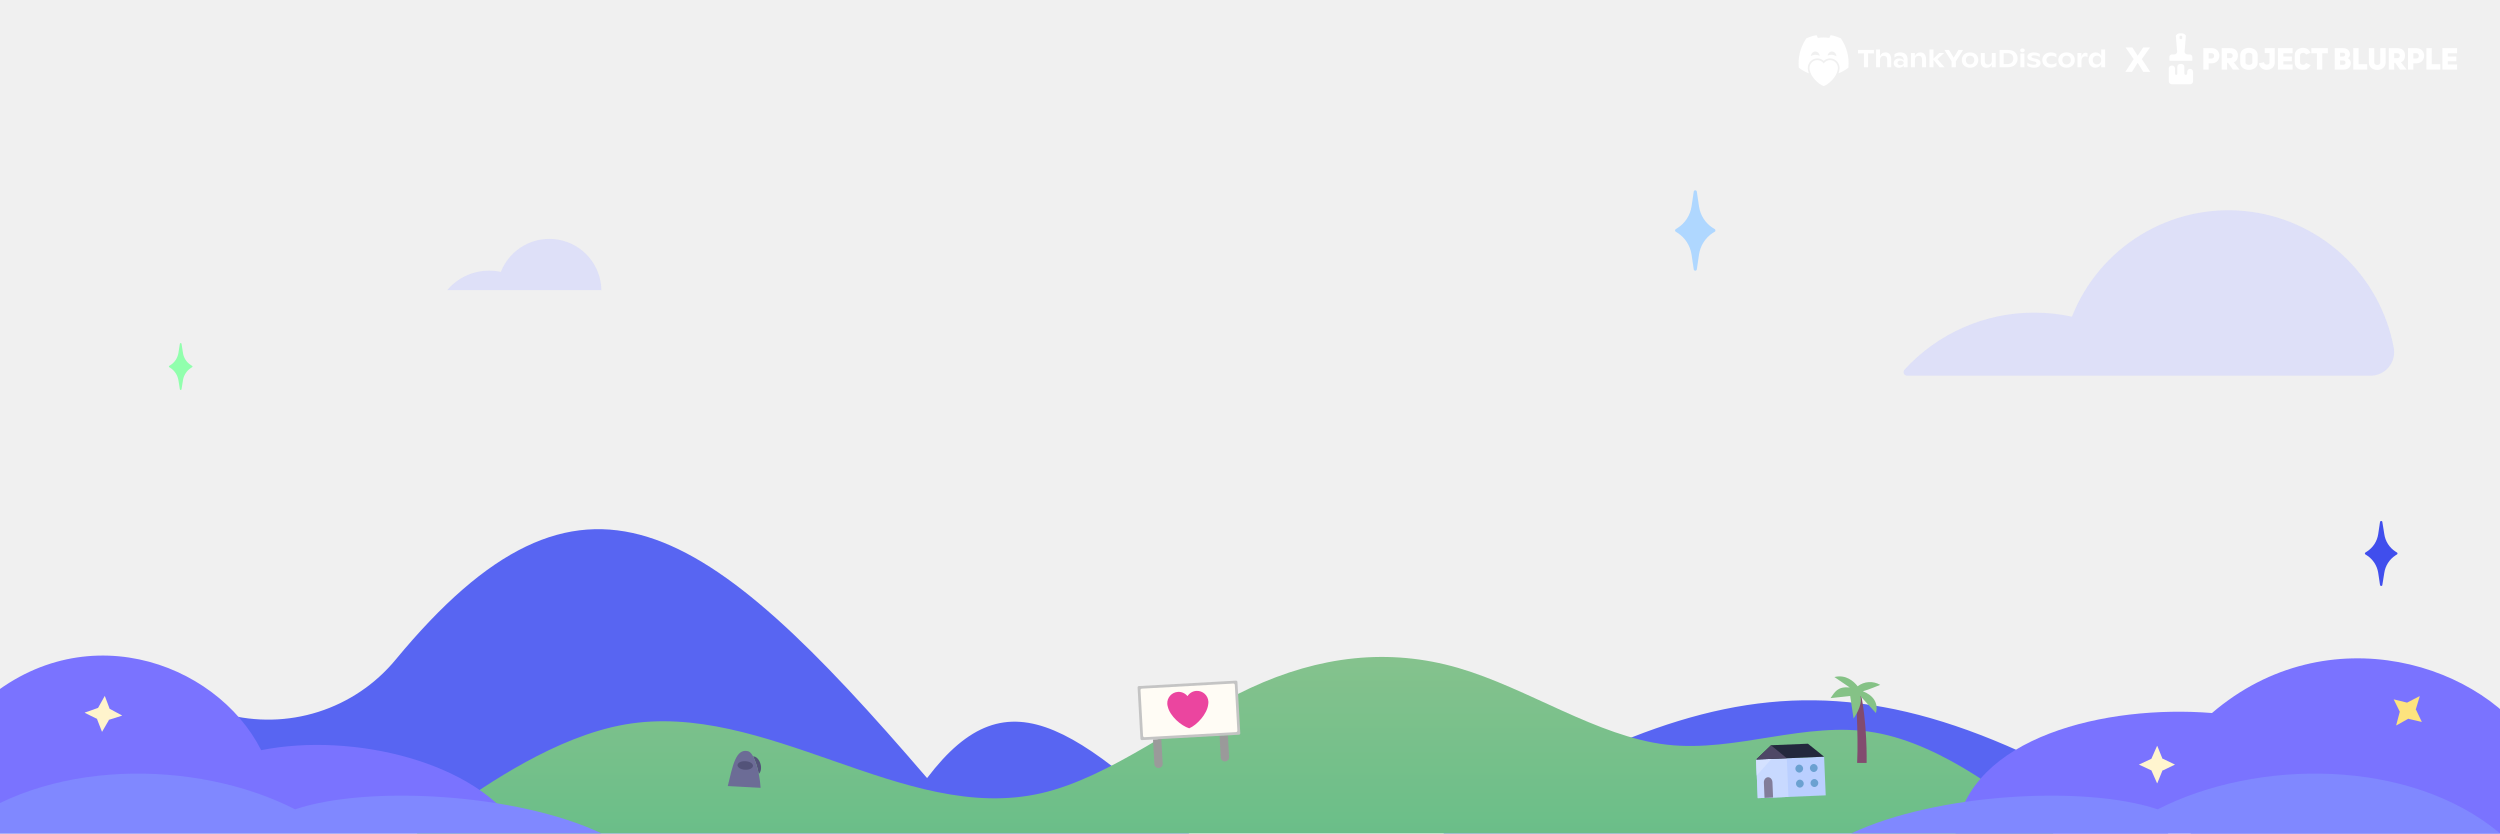
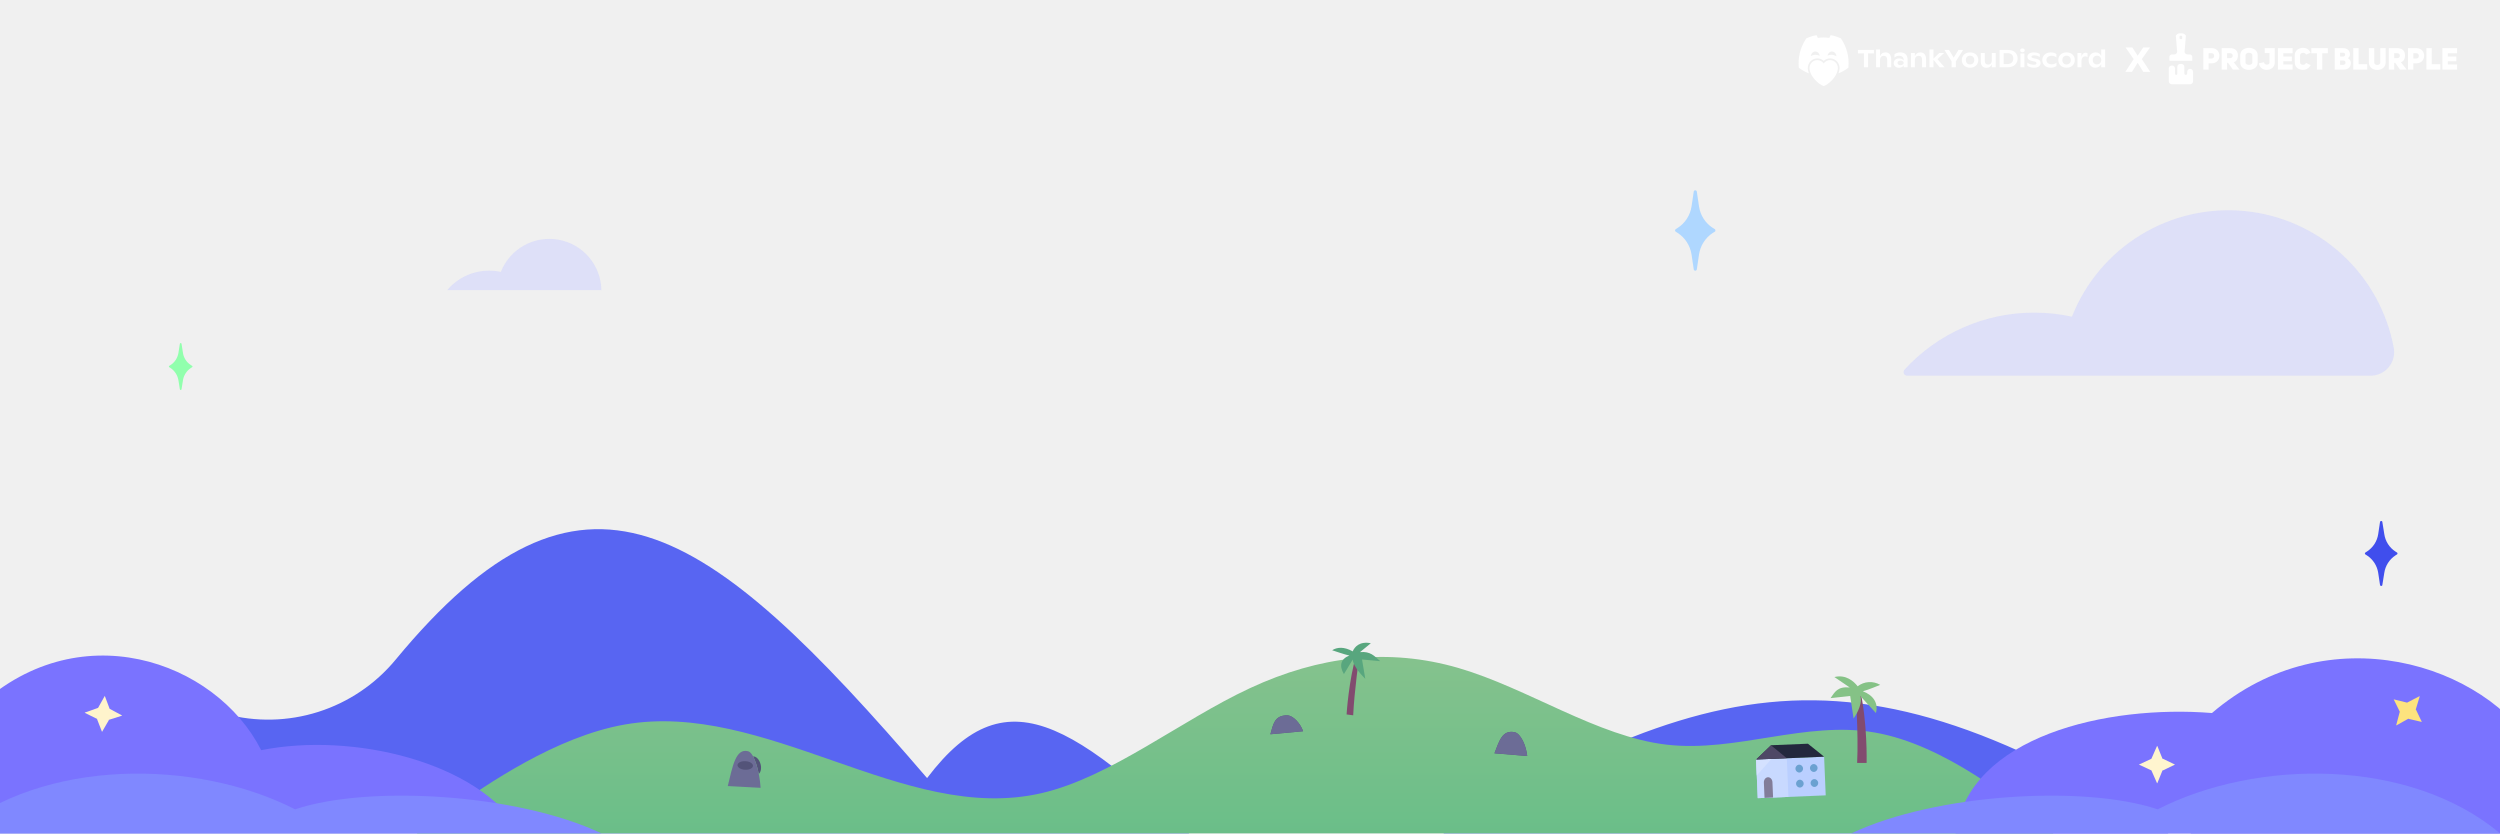
- <svg xmlns="http://www.w3.org/2000/svg" width="1800" height="600" viewBox="0 0 1800 600" fill="none">
-   <g clip-path="url(#clip0_174_2)">
-     <path fill-rule="evenodd" clip-rule="evenodd" d="M1800 535.266C1728.5 529.982 1656 551.787 1569 604.924C1324.67 448.194 1222.12 486.854 981.217 635H1800V535.266ZM892.587 635H0V523.667C52.534 505.247 107.024 499.07 162.1 514.024C184.138 519.977 207.424 519.466 229.18 512.551C250.935 505.636 270.243 492.609 284.8 475.024C419.1 312.424 507.2 373.524 667.5 560.224C726.997 481.717 777.14 522.572 892.587 635Z" fill="#5865F2" />
-     <path fill-rule="evenodd" clip-rule="evenodd" d="M300 600.115L325 582.673C350 565.23 400 530.345 450 521.624C500 512.903 550 530.345 600 547.788C650 565.23 700 582.673 750 571.044C800 559.416 850 518.717 900 495.46C950 472.203 1000 466.389 1050 480.925C1100 495.46 1150 530.345 1200 536.159C1250 541.973 1300 518.717 1350 527.438C1400 536.159 1450 576.858 1475 597.208L1500 617.558V635H1475C1450 635 1400 635 1350 635C1300 635 1250 635 1200 635C1150 635 1100 635 1050 635C1000 635 950 635 900 635C850 635 800 635 750 635C700 635 650 635 600 635C550 635 500 635 450 635C400 635 350 635 325 635H300V600.115Z" fill="url(#paint0_linear_174_2)" />
-     <path d="M2038 600C2004.27 550.977 1902.47 528.86 1826.92 542.13C1789.96 477.624 1676.04 441.87 1592.62 513.378C1517.27 507.298 1417.49 529.965 1408 600H2038Z" fill="#7A73FF" />
-     <path d="M1800 600H1333C1394.31 571.052 1501.6 565.21 1553.52 582.731C1624.47 546.419 1734.73 545.402 1800 600Z" fill="#8088FF" />
-     <path d="M374 598C344.283 548.977 254.602 526.86 188.051 540.13C155.487 475.624 55.128 439.87 -18.362 511.378C-84.734 505.298 -172.636 527.965 -181 598H374Z" fill="#7A73FF" />
-     <path d="M-34 600H433C371.691 571.052 264.395 565.21 212.48 582.731C141.526 546.419 31.267 545.402 -34 600Z" fill="#8088FF" />
-     <path d="M1338.93 495.423C1344.69 519.363 1343.97 549.328 1343.97 549.328H1337.13C1338.21 527.628 1335.88 496.973 1335.88 496.973L1338.93 495.423Z" fill="#824B6F" />
-     <path d="M1339.45 501.115L1350.66 513.399C1352.61 506.404 1348.87 500.604 1341.24 497.703C1344.32 497.022 1353.75 493.097 1353.75 493.097C1351.23 491.622 1348.36 490.935 1345.48 491.117C1342.6 491.298 1339.83 492.341 1337.5 494.122C1334.74 490.54 1329.05 485.421 1320.76 487.468L1331.81 494.973C1323.04 494.122 1321.09 498.215 1318 502.651L1332.14 501.115L1334.57 517.322C1334.57 517.322 1341.56 507.77 1339.45 501.115Z" fill="#85C286" />
-     <path fill-rule="evenodd" clip-rule="evenodd" d="M546.334 557.228C547.816 555.942 548.39 553.116 547.607 550.164C546.72 546.819 544.4 544.478 542.233 544.603C543.908 547.659 545.345 552.25 546.334 557.228Z" fill="#535379" />
-     <path d="M538.625 540.878C543.037 542.024 546.928 555.624 547.644 567.236L524 565.962C527.445 551.852 529.651 538.58 538.625 540.878Z" fill="#6C6C96" />
-     <ellipse cx="536.577" cy="551.141" rx="5.571" ry="3.095" transform="rotate(3.08332 536.577 551.141)" fill="#535379" />
-     <path d="M1314.52 572.655L1265.56 574.68L1264.41 546.823L1313.36 544.798L1314.52 572.655Z" fill="#BACFFF" />
-     <path d="M1287.67 573.765L1265.56 574.68L1264.4 546.771L1286.51 545.856L1287.67 573.765Z" fill="#C8D9FF" />
-     <path d="M1270.3 574.484L1276.61 574.222L1276.16 563.172C1276.12 562.196 1275.75 561.271 1275.15 560.606C1274.54 559.939 1273.74 559.582 1272.92 559.615C1272.1 559.649 1271.34 560.071 1270.79 560.786C1270.24 561.499 1269.95 562.451 1269.99 563.427L1270.45 574.477L1270.3 574.484Z" fill="#827D99" />
-     <path d="M1264.88 558.308L1275.46 546.391L1264.41 546.848L1264.88 558.308Z" fill="#D4E1FF" />
-     <path d="M1313.36 544.823L1264.41 546.848L1275.26 536.559L1301.7 535.466L1313.36 544.823Z" fill="#23283D" />
-     <path d="M1286.52 545.933L1275.06 536.568L1264.41 546.848L1286.52 545.933Z" fill="#4E4766" />
-     <path d="M1296.02 567.084C1294.49 567.147 1293.19 565.914 1293.13 564.326C1293.06 562.74 1294.25 561.402 1295.79 561.338C1297.32 561.275 1298.62 562.51 1298.68 564.096C1298.75 565.684 1297.56 567.02 1296.02 567.084Z" fill="#6BA1D1" />
-     <path d="M1306.49 566.651C1304.95 566.714 1303.65 565.481 1303.59 563.893C1303.52 562.307 1304.71 560.969 1306.25 560.906C1307.78 560.842 1309.08 562.077 1309.15 563.663C1309.21 565.251 1308.02 566.588 1306.49 566.651Z" fill="#6BA1D1" />
-     <path d="M1306.04 555.835C1304.5 555.898 1303.21 554.665 1303.14 553.077C1303.07 551.491 1304.27 550.153 1305.8 550.09C1307.34 550.026 1308.63 551.261 1308.7 552.847C1308.76 554.435 1307.57 555.771 1306.04 555.835Z" fill="#6BA1D1" />
-     <path d="M1295.58 556.268C1294.04 556.331 1292.74 555.098 1292.68 553.51C1292.61 551.924 1293.8 550.586 1295.34 550.522C1296.87 550.459 1298.17 551.694 1298.24 553.28C1298.3 554.868 1297.11 556.204 1295.58 556.268Z" fill="#6BA1D1" />
-     <path d="M830.157 532.446L836.147 532.112L837.133 549.796C837.225 551.45 835.959 552.866 834.305 552.958C832.65 553.05 831.235 551.784 831.142 550.13L830.157 532.446Z" fill="#9A9A9A" />
-     <path d="M878.083 529.774L884.073 529.44L884.946 545.092C885.038 546.746 883.771 548.162 882.117 548.254C880.463 548.347 879.047 547.08 878.955 545.426L878.083 529.774Z" fill="#9A9A9A" />
-     <rect x="819" y="494.007" width="72" height="39" rx="1" transform="rotate(-3.19008 819 494.007)" fill="#C4C4C4" />
-     <rect x="821.109" y="495.892" width="68" height="35" rx="1" transform="rotate(-3.19008 821.109 495.892)" fill="#FFFCF5" />
-     <path d="M870.046 505.179C869.802 500.662 865.947 497.198 861.437 497.442C858.7 497.591 856.357 499.075 854.987 501.224C853.393 499.235 850.904 498.013 848.167 498.161C843.656 498.405 840.198 502.264 840.443 506.782C840.478 507.422 840.592 508.037 840.764 508.628C842.28 515.622 850.516 522.641 856.241 524.381C861.744 522.033 869.175 514.165 869.925 507.049C870.034 506.444 870.081 505.819 870.046 505.179Z" fill="#EB459F" />
-     <path d="M1549 554.68L1540 550.5L1549 546.32L1553 537.261C1553 536.913 1553 536.913 1553.33 537.261L1557 546.32H1557.33L1566 550.5L1557.33 554.68H1557L1553.33 563.739C1553 564.087 1553 564.087 1553 563.739L1549 554.68Z" fill="#FFF5CF" />
-     <path d="M1727.85 512.419L1723.45 503.526L1733.09 505.901L1741.88 501.345C1742.1 501.073 1742.1 501.073 1742.14 501.552L1739.33 510.912L1739.59 511.12L1743.73 519.806L1734.35 517.638L1734.09 517.431L1725.56 522.197C1725.08 522.261 1725.08 522.261 1725.3 521.99L1727.85 512.419Z" fill="#FDE37E" />
-     <path d="M70.596 509.686L75.454 501.035L78.932 510.328L87.657 515.014C88.004 515.041 88.004 515.041 87.632 515.345L78.318 518.307L78.293 518.638L73.46 526.959L69.957 517.997L69.983 517.666L61.231 513.314C60.91 512.957 60.91 512.957 61.257 512.984L70.596 509.686Z" fill="#FFF4CC" />
-     <path d="M1233.2 164.1C1230.55 162.385 1228.3 160.124 1226.59 157.468C1224.88 154.813 1223.76 151.823 1223.3 148.7L1221.7 137.9C1221.64 137.653 1221.5 137.432 1221.3 137.27C1221.1 137.108 1220.85 137.013 1220.6 137C1220.34 136.996 1220.09 137.084 1219.88 137.249C1219.68 137.413 1219.55 137.644 1219.5 137.9L1217.9 148.7C1217.42 151.83 1216.28 154.822 1214.56 157.477C1212.83 160.132 1210.56 162.39 1207.9 164.1L1206.5 165C1206.35 165.104 1206.23 165.238 1206.15 165.394C1206.06 165.549 1206.01 165.722 1206 165.9C1206 166.08 1206.05 166.255 1206.14 166.412C1206.22 166.569 1206.35 166.702 1206.5 166.8L1207.9 167.7C1210.57 169.431 1212.84 171.707 1214.56 174.378C1216.28 177.05 1217.42 180.057 1217.9 183.2L1219.5 194C1219.55 194.256 1219.68 194.487 1219.88 194.652C1220.09 194.816 1220.34 194.904 1220.6 194.9C1220.85 194.887 1221.1 194.792 1221.3 194.631C1221.5 194.469 1221.64 194.248 1221.7 194L1223.3 183.2C1223.76 180.063 1224.88 177.059 1226.59 174.387C1228.29 171.715 1230.55 169.436 1233.2 167.7L1234.7 166.8C1234.84 166.697 1234.95 166.561 1235.02 166.403C1235.09 166.245 1235.12 166.072 1235.1 165.9C1235.11 165.729 1235.08 165.559 1235.01 165.403C1234.94 165.247 1234.83 165.109 1234.7 165L1233.2 164.1Z" fill="#AFD7FF" />
-     <path d="M1724.7 397.1C1722.55 395.705 1720.73 393.868 1719.35 391.713C1717.97 389.557 1717.07 387.133 1716.7 384.6L1715.3 375.9C1715.3 375.688 1715.22 375.484 1715.07 375.334C1714.92 375.184 1714.71 375.1 1714.5 375.1C1714.28 375.099 1714.06 375.18 1713.9 375.327C1713.73 375.475 1713.62 375.679 1713.6 375.9L1712.3 384.6C1711.91 387.139 1710.99 389.567 1709.6 391.722C1708.2 393.877 1706.36 395.71 1704.2 397.1L1703.1 397.8C1702.99 397.883 1702.89 397.988 1702.83 398.108C1702.76 398.229 1702.71 398.362 1702.7 398.5C1702.7 398.642 1702.73 398.781 1702.81 398.904C1702.88 399.027 1702.98 399.129 1703.1 399.2L1704.2 399.9C1706.35 401.299 1708.18 403.135 1709.58 405.289C1710.97 407.442 1711.9 409.865 1712.3 412.4L1713.6 421.1C1713.62 421.321 1713.73 421.525 1713.9 421.673C1714.06 421.821 1714.28 421.902 1714.5 421.9C1714.71 421.9 1714.92 421.816 1715.07 421.666C1715.22 421.516 1715.3 421.312 1715.3 421.1L1716.7 412.4C1717.08 409.872 1717.99 407.451 1719.37 405.298C1720.75 403.144 1722.56 401.305 1724.7 399.9L1725.8 399.2C1725.93 399.139 1726.04 399.039 1726.11 398.913C1726.18 398.788 1726.21 398.644 1726.2 398.5C1726.2 398.358 1726.16 398.219 1726.09 398.096C1726.02 397.973 1725.92 397.871 1725.8 397.8L1724.7 397.1Z" fill="#404EED" />
-     <path d="M137.5 262.9C135.931 261.918 134.599 260.602 133.596 259.047C132.594 257.491 131.946 255.734 131.7 253.9L130.7 247.5C130.676 247.359 130.602 247.231 130.492 247.139C130.382 247.047 130.243 246.998 130.1 247C129.956 246.998 129.817 247.047 129.707 247.139C129.597 247.231 129.523 247.359 129.5 247.5L128.5 253.9C128.234 255.728 127.578 257.478 126.577 259.03C125.577 260.583 124.254 261.903 122.7 262.9L121.9 263.4C121.804 263.442 121.723 263.512 121.669 263.602C121.615 263.692 121.591 263.796 121.6 263.9C121.591 264.004 121.615 264.109 121.669 264.198C121.723 264.288 121.804 264.359 121.9 264.4L122.7 264.9C124.249 265.928 125.565 267.268 126.564 268.836C127.563 270.403 128.222 272.162 128.5 274L129.5 280.3C129.523 280.441 129.597 280.569 129.707 280.661C129.817 280.753 129.956 280.802 130.1 280.8C130.243 280.802 130.382 280.753 130.492 280.661C130.602 280.569 130.676 280.441 130.7 280.3L131.7 274C131.958 272.157 132.61 270.39 133.611 268.82C134.611 267.25 135.938 265.913 137.5 264.9L138.3 264.4C138.396 264.359 138.476 264.288 138.53 264.198C138.584 264.109 138.608 264.004 138.6 263.9C138.608 263.796 138.584 263.692 138.53 263.602C138.476 263.512 138.396 263.442 138.3 263.4L137.5 262.9Z" fill="#91FFAD" />
-     <path d="M433 208.892C432.86 200.21 429.71 191.846 424.09 185.227C418.47 178.608 410.73 174.145 402.18 172.599C393.64 171.053 384.82 172.52 377.24 176.75C369.66 180.979 363.77 187.71 360.6 195.792C357.81 195.186 354.96 194.884 352.1 194.892C346.36 194.874 340.69 196.12 335.49 198.539C330.29 200.959 325.68 204.493 322 208.892H433Z" fill="#CDD1FF" fill-opacity="0.5" />
-     <path d="M1706.6 270.5C1709.11 270.527 1711.6 269.998 1713.88 268.951C1716.16 267.903 1718.18 266.363 1719.8 264.441C1721.41 262.52 1722.58 260.264 1723.22 257.836C1723.86 255.408 1723.96 252.869 1723.5 250.4C1718.71 224.556 1705.63 200.974 1686.26 183.214C1666.88 165.454 1642.25 154.481 1616.09 151.952C1589.92 149.422 1563.65 155.474 1541.23 169.193C1518.81 182.912 1501.46 203.553 1491.8 228C1482.86 226.071 1473.74 225.098 1464.6 225.1C1447.03 225.071 1429.64 228.712 1413.56 235.789C1397.48 242.866 1383.05 253.224 1371.2 266.2C1370.88 266.573 1370.67 267.029 1370.6 267.516C1370.52 268.003 1370.59 268.501 1370.79 268.952C1370.99 269.402 1371.31 269.787 1371.72 270.061C1372.13 270.335 1372.61 270.487 1373.1 270.5H1706.6Z" fill="#CDD1FF" fill-opacity="0.5" />
-     <path d="M1349.22 35.962H1337.74V38.442H1342.04V48.452H1344.99V38.442H1349.22V35.962ZM1357.53 37.728C1355.61 37.728 1354.33 38.62 1353.61 40.458V35.605H1350.77V48.452H1353.61V43.206C1353.61 41.44 1354.55 40.209 1356.34 40.209C1357.99 40.209 1358.79 41.208 1358.79 43.295V48.452H1361.65V42.653C1361.65 39.495 1360.16 37.728 1357.53 37.728ZM1368.17 37.728C1366.28 37.728 1364.97 38.353 1364.02 39.066V41.511C1364.92 40.619 1366 40.137 1367.37 40.137C1369.24 40.137 1370.64 41.101 1370.66 43.081V43.545C1369.94 42.564 1368.82 42.064 1367.33 42.064C1364.99 42.064 1363.48 43.474 1363.48 45.401C1363.48 47.328 1364.93 48.791 1367.19 48.791C1368.77 48.791 1369.98 48.202 1370.68 47.06V48.452H1373.46V42.814C1373.46 39.53 1371.48 37.728 1368.17 37.728ZM1368.31 46.918C1366.98 46.918 1366.19 46.24 1366.19 45.276C1366.19 44.33 1366.98 43.652 1368.36 43.652C1369.75 43.652 1370.68 44.33 1370.68 45.24C1370.68 46.204 1369.7 46.918 1368.31 46.918ZM1382.65 37.728C1380.7 37.728 1379.43 38.638 1378.71 40.494V38.157H1375.89V48.452H1378.73V43.206C1378.73 41.44 1379.67 40.209 1381.46 40.209C1383.1 40.209 1383.91 41.208 1383.91 43.295V48.452H1386.76V42.653C1386.76 39.495 1385.27 37.728 1382.65 37.728ZM1394.99 42.582L1399.77 38.157H1396.27L1392.08 42.225V35.605H1389.21V48.452H1392.08V43.028L1396.6 48.452H1400.1L1394.99 42.582ZM1406.66 41.529L1403.3 35.962H1399.99L1405.14 44.152V48.452H1408.22V44.152L1413.44 35.962H1410.09L1406.66 41.529ZM1418.43 48.755C1422.13 48.755 1424.37 46.311 1424.37 43.206C1424.37 40.084 1422.13 37.728 1418.43 37.728C1414.78 37.728 1412.5 40.084 1412.5 43.206C1412.5 46.311 1414.78 48.755 1418.43 48.755ZM1418.43 46.418C1416.54 46.418 1415.39 45.08 1415.39 43.242C1415.39 41.386 1416.54 40.101 1418.43 40.101C1420.33 40.101 1421.48 41.386 1421.48 43.242C1421.48 45.08 1420.33 46.418 1418.43 46.418ZM1434.09 43.563C1434.09 45.365 1433.14 46.489 1431.46 46.489C1429.85 46.489 1429.04 45.597 1429.04 43.706V38.157H1426.17V44.295C1426.17 47.221 1427.64 48.827 1430.29 48.827C1432.02 48.827 1433.39 48.042 1434.09 46.364V48.452H1436.94V38.157H1434.09V43.563ZM1445.26 48.452C1450.19 48.452 1452.68 45.758 1452.68 42.153C1452.68 38.567 1450.35 35.962 1445.73 35.962H1439.69V48.452H1445.26ZM1442.63 38.281H1445.48C1448.3 38.281 1449.56 39.852 1449.56 42.136C1449.56 44.616 1448.02 46.133 1445.22 46.133H1442.63V38.281ZM1456.15 37.657C1457.09 37.657 1457.8 37.05 1457.8 36.247C1457.8 35.444 1457.09 34.873 1456.15 34.873C1455.2 34.873 1454.49 35.444 1454.49 36.247C1454.49 37.05 1455.19 37.657 1456.15 37.657ZM1457.57 48.452V38.478H1454.71V48.452H1457.57ZM1464.53 48.755C1467.49 48.755 1469.2 47.417 1469.2 45.419C1469.2 43.617 1468.06 42.76 1466.17 42.368L1464.14 41.922C1463.07 41.672 1462.62 41.404 1462.62 40.851C1462.62 40.244 1463.28 39.852 1464.68 39.852C1466.29 39.852 1467.66 40.387 1468.64 41.065V38.87C1467.7 38.246 1466.29 37.728 1464.44 37.728C1461.51 37.728 1459.73 39.013 1459.73 40.869C1459.73 42.278 1460.55 43.26 1462.79 43.831L1465.03 44.366C1466.1 44.651 1466.26 45.098 1466.26 45.508C1466.26 46.204 1465.61 46.632 1464.3 46.632C1462.67 46.632 1460.95 46.097 1459.68 45.098V47.364C1461.04 48.292 1462.76 48.755 1464.53 48.755ZM1476.56 48.755C1478.2 48.755 1479.53 48.309 1480.67 47.507V45.187C1479.86 45.794 1478.66 46.329 1477.29 46.329C1474.75 46.329 1473.44 44.955 1473.44 43.224C1473.44 41.458 1474.86 40.155 1477.24 40.155C1478.69 40.155 1479.83 40.69 1480.62 41.35V38.924C1479.78 38.281 1478.55 37.728 1476.64 37.728C1472.79 37.728 1470.46 40.119 1470.46 43.224C1470.46 46.311 1472.7 48.755 1476.56 48.755ZM1487.92 48.755C1491.62 48.755 1493.86 46.311 1493.86 43.206C1493.86 40.084 1491.62 37.728 1487.92 37.728C1484.26 37.728 1481.99 40.084 1481.99 43.206C1481.99 46.311 1484.26 48.755 1487.92 48.755ZM1487.92 46.418C1486.03 46.418 1484.88 45.08 1484.88 43.242C1484.88 41.386 1486.03 40.101 1487.92 40.101C1489.81 40.101 1490.97 41.386 1490.97 43.242C1490.97 45.08 1489.81 46.418 1487.92 46.418ZM1501.58 37.96C1500.16 37.96 1499.11 38.906 1498.62 40.976V38.157H1495.8V48.452H1498.67V44.009C1498.69 41.69 1499.79 40.601 1501.35 40.601C1502.07 40.601 1502.65 40.797 1503.03 41.083V38.389C1502.68 38.139 1502.19 37.96 1501.58 37.96ZM1512.84 40.298C1512.1 38.656 1510.77 37.728 1508.85 37.728C1505.97 37.728 1503.82 39.994 1503.82 43.26C1503.82 46.382 1505.73 48.755 1508.6 48.755C1510.72 48.755 1512.12 47.703 1512.84 46.097V48.452H1515.69V35.605H1512.84V40.298ZM1509.77 46.382C1507.95 46.382 1506.78 45.062 1506.78 43.242C1506.78 41.422 1507.95 40.101 1509.81 40.101C1511.7 40.101 1512.87 41.404 1512.87 43.188C1512.87 45.008 1511.67 46.382 1509.77 46.382Z" fill="white" />
-     <path d="M1323.29 49.032C1323.29 45.849 1320.76 43.268 1317.64 43.268C1315.75 43.268 1314.07 44.222 1313.05 45.68C1312.02 44.222 1310.35 43.268 1308.46 43.268C1305.34 43.268 1302.81 45.848 1302.81 49.032C1302.81 49.483 1302.87 49.92 1302.97 50.341C1303.75 55.314 1309.17 60.56 1313.05 62C1316.93 60.56 1322.35 55.314 1323.13 50.342C1323.23 49.921 1323.29 49.484 1323.29 49.032Z" fill="white" />
-     <path fill-rule="evenodd" clip-rule="evenodd" d="M1325.47 27.655C1323.17 26.575 1320.71 25.779 1318.14 25.324C1318.09 25.315 1318.05 25.337 1318.02 25.381C1317.71 25.958 1317.36 26.712 1317.11 27.304C1314.35 26.879 1311.59 26.879 1308.88 27.304C1308.64 26.698 1308.27 25.958 1307.96 25.381C1307.93 25.338 1307.89 25.316 1307.84 25.324C1305.27 25.778 1302.81 26.574 1300.51 27.655C1300.49 27.664 1300.48 27.679 1300.47 27.698C1295.8 34.852 1294.52 41.83 1295.15 48.721C1295.15 48.755 1295.17 48.787 1295.2 48.808C1297.65 50.661 1300.05 51.933 1302.41 52.845C1302.12 52.101 1301.9 51.342 1301.78 50.579C1301.67 50.09 1301.6 49.572 1301.6 49.032C1301.6 45.168 1304.67 42.034 1308.46 42.034C1310.23 42.034 1311.84 42.72 1313.05 43.838C1314.26 42.72 1315.87 42.034 1317.64 42.034C1321.43 42.034 1324.5 45.169 1324.5 49.032C1324.5 49.572 1324.43 50.09 1324.32 50.581C1324.2 51.324 1323.99 52.063 1323.71 52.789C1326.03 51.881 1328.38 50.623 1330.79 48.808C1330.81 48.787 1330.83 48.757 1330.83 48.723C1331.59 40.756 1329.58 33.835 1325.51 27.7C1325.5 27.679 1325.49 27.664 1325.47 27.655ZM1318.5 39.455C1319.87 39.455 1321.14 39.853 1322.22 40.541C1322.12 38.623 1320.72 37.08 1318.99 37.08C1317.43 37.08 1316.14 38.331 1315.83 39.998C1316.65 39.648 1317.55 39.455 1318.5 39.455ZM1307.16 39.455C1308.26 39.455 1309.3 39.715 1310.22 40.178C1309.98 38.432 1308.65 37.08 1307.03 37.08C1305.37 37.08 1304.02 38.493 1303.82 40.317C1304.81 39.767 1305.95 39.455 1307.16 39.455Z" fill="white" />
-     <path d="M1542.12 42.565L1548.03 34.177H1543.1L1539.11 40.129L1535.29 34.177H1530.41L1536.23 42.565L1530.22 51.757H1535.02L1539.11 45.227L1543.18 51.757H1548.18L1542.12 42.565Z" fill="white" />
-     <path d="M1576.55 39.211H1575.08C1573.88 39.211 1572.9 38.349 1572.9 37.288L1573.83 25.895C1573.83 25.148 1572.21 24 1571.37 24H1569.07C1568.23 24 1566.61 25.137 1566.61 25.895L1567.54 37.288C1567.54 38.349 1566.57 39.211 1565.36 39.211H1563.89C1562.84 39.211 1561.99 39.969 1561.99 40.888V43.408C1562.01 43.641 1562.21 43.815 1562.44 43.8H1578.01C1578.24 43.816 1578.44 43.641 1578.46 43.408V40.895C1578.45 39.963 1577.6 39.211 1576.55 39.211ZM1571.19 27.564C1571.16 27.925 1570.85 28.197 1570.5 28.172H1569.94C1569.59 28.196 1569.28 27.925 1569.25 27.564V26.285C1569.28 25.926 1569.59 25.657 1569.94 25.681H1570.5C1570.85 25.656 1571.16 25.925 1571.19 26.285V27.564Z" fill="white" />
-     <path d="M1579 51.724V58.463C1579 59.687 1578.02 60.678 1576.82 60.678H1563.69C1563.11 60.678 1562.56 60.445 1562.15 60.029C1561.75 59.614 1561.52 59.05 1561.52 58.463V53.927V49.348C1561.52 48.16 1562.46 47.197 1563.63 47.197H1563.94C1565.1 47.197 1566.05 48.16 1566.05 49.348V53.109C1566.05 53.56 1566.41 53.926 1566.85 53.927C1567.29 53.927 1567.65 53.561 1567.65 53.109V48.171C1567.65 46.984 1568.6 46.022 1569.76 46.021H1570.63C1571.19 46.021 1571.73 46.247 1572.12 46.651C1572.52 47.054 1572.74 47.601 1572.74 48.171V52.889C1572.74 53.164 1572.85 53.428 1573.04 53.623C1573.23 53.818 1573.49 53.927 1573.76 53.927C1574.32 53.926 1574.78 53.462 1574.78 52.889V51.775C1574.77 50.632 1575.63 49.674 1576.74 49.579C1577.33 49.538 1577.9 49.746 1578.33 50.152C1578.76 50.559 1579 51.128 1579 51.724H1579Z" fill="white" />
-     <path d="M1586.39 50.104H1590.22V45.59H1592.46C1596.12 45.59 1597.98 42.864 1597.98 40.116C1597.98 37.39 1596.14 34.664 1592.44 34.664H1586.39V50.104ZM1590.22 42.122V38.306H1592.44C1594.75 38.284 1594.75 42.144 1592.44 42.122H1590.22ZM1607.68 50.104H1612.45L1608.32 44.805C1610.16 44.216 1611.3 42.602 1611.3 39.745C1611.21 36.125 1608.79 34.664 1605.67 34.664H1599.61V50.104H1603.49V45.197H1604.17L1607.68 50.104ZM1603.49 41.839V38.306H1605.73C1608.15 38.306 1608.15 41.839 1605.73 41.839H1603.49ZM1612.96 45.023C1612.96 48.556 1616.11 50.322 1619.25 50.322C1622.4 50.322 1625.52 48.556 1625.52 45.023V39.745C1625.52 36.212 1622.37 34.446 1619.23 34.446C1616.08 34.446 1612.96 36.19 1612.96 39.745V45.023ZM1616.79 39.745C1616.79 38.611 1617.99 38.001 1619.19 38.001C1620.43 38.001 1621.69 38.546 1621.69 39.745V45.023C1621.69 46.135 1620.47 46.702 1619.25 46.702C1618.03 46.702 1616.79 46.157 1616.79 45.023V39.745ZM1626.42 45.568C1626.85 48.839 1629.44 50.322 1632.05 50.322C1634.94 50.322 1637.83 48.425 1637.83 45.066V34.664H1630.59V38.197H1634.04V45.066C1634.04 45.961 1633.14 46.55 1632.2 46.55C1631.26 46.55 1630.25 46.048 1630.04 44.805L1626.42 45.568ZM1643.99 38.328H1650.66V34.664H1640.11V50.104H1650.66V46.419H1643.99V44.107H1650.13V40.727H1643.99V38.328ZM1660.32 45.285C1659.48 47.422 1656.06 46.898 1656.06 45.045V39.723C1656.06 37.804 1659.44 37.368 1660.46 39.287L1663.59 38.001C1662.37 35.253 1660.12 34.446 1658.26 34.446C1655.22 34.446 1652.23 36.234 1652.23 39.723V45.045C1652.23 48.556 1655.22 50.322 1658.2 50.322C1660.1 50.322 1662.39 49.363 1663.66 46.855L1660.32 45.285ZM1676.07 38.349V34.642H1664.15V38.349H1668.17V50.104H1672.04V38.349H1676.07ZM1691.99 39.374C1692.07 36.43 1689.96 34.664 1687.07 34.664H1680.99V50.104H1687.18C1690.53 50.104 1692.18 48.599 1692.57 46.113C1692.76 44.936 1692.5 42.951 1690.43 41.882C1691.52 41.315 1691.97 40.072 1691.99 39.374ZM1684.84 40.705V37.957H1687.07C1688.99 37.957 1688.93 40.705 1687.07 40.705H1684.84ZM1684.84 46.68V43.518H1687.07C1689.34 43.518 1689.38 46.68 1687.07 46.68H1684.84ZM1694.34 50.104H1704.36V46.244H1698.2V34.664H1694.34V50.104ZM1709.46 34.664H1705.58V44.936C1705.56 52.176 1717.65 52.176 1717.68 44.936V34.664H1713.8V44.936C1713.78 47.422 1709.46 47.422 1709.46 44.936V34.664ZM1728.01 50.104H1732.78L1728.65 44.805C1730.49 44.216 1731.63 42.602 1731.63 39.745C1731.54 36.125 1729.12 34.664 1726 34.664H1719.95V50.104H1723.82V45.197H1724.5L1728.01 50.104ZM1723.82 41.839V38.306H1726.06C1728.48 38.306 1728.48 41.839 1726.06 41.839H1723.82ZM1733.78 50.104H1737.61V45.59H1739.86C1743.51 45.59 1745.38 42.864 1745.38 40.116C1745.38 37.39 1743.54 34.664 1739.83 34.664H1733.78V50.104ZM1737.61 42.122V38.306H1739.83C1742.15 38.284 1742.15 42.144 1739.83 42.122H1737.61ZM1747.01 50.104H1757.02V46.244H1750.86V34.664H1747.01V50.104ZM1762.42 38.328H1769.09V34.664H1758.54V50.104H1769.09V46.419H1762.42V44.107H1768.56V40.727H1762.42V38.328Z" fill="white" />
+ <svg xmlns="http://www.w3.org/2000/svg" width="3600" height="1200" viewBox="0 0 3600 1200" fill="none">
+   <g clip-path="url(#clip0_403_2)">
+     <path fill-rule="evenodd" clip-rule="evenodd" d="M3600 1070.53C3457 1059.96 3312.01 1103.57 3138 1209.85C2649.34 896.388 2444.23 973.708 1962.43 1270H3600V1070.53ZM1785.17 1270H0V1047.33C105.067 1010.49 214.048 998.14 324.2 1028.05C368.276 1039.95 414.848 1038.93 458.36 1025.1C501.87 1011.27 540.486 985.218 569.6 950.048C838.2 624.848 1014.4 747.048 1335 1120.45C1453.99 963.434 1554.28 1045.14 1785.17 1270Z" fill="#5865F2" />
+     <path fill-rule="evenodd" clip-rule="evenodd" d="M600 1200.23L650 1165.35C700 1130.46 800 1060.69 900 1043.25C1000 1025.81 1100 1060.69 1200 1095.58C1300 1130.46 1400 1165.35 1500 1142.09C1600 1118.83 1700 1037.43 1800 990.92C1900 944.407 2000 932.778 2100 961.849C2200 990.92 2300 1060.69 2400 1072.32C2500 1083.95 2600 1037.43 2700 1054.88C2800 1072.32 2900 1153.72 2950 1194.42L3000 1235.12V1270H2950C2900 1270 2800 1270 2700 1270C2600 1270 2500 1270 2400 1270C2300 1270 2200 1270 2100 1270C2000 1270 1900 1270 1800 1270C1700 1270 1600 1270 1500 1270C1400 1270 1300 1270 1200 1270C1100 1270 1000 1270 900 1270C800 1270 700 1270 650 1270H600V1200.23Z" fill="url(#paint0_linear_403_2)" />
+     <path d="M4076 1200C4008.53 1101.95 3804.93 1057.72 3653.85 1084.26C3579.92 955.249 3352.08 883.741 3185.23 1026.76C3034.55 1014.6 2834.99 1059.93 2816 1200H4076Z" fill="#7A73FF" />
+     <path d="M3600 1200H2666C2788.62 1142.1 3003.21 1130.42 3107.04 1165.46C3248.95 1092.84 3469.47 1090.8 3600 1200V1200Z" fill="#8088FF" />
+     <path d="M748 1196C688.566 1097.95 509.203 1053.72 376.102 1080.26C310.974 951.249 110.257 879.741 -36.724 1022.76C-169.468 1010.6 -345.271 1055.93 -362 1196H748Z" fill="#7A73FF" />
+     <path d="M-68 1200H866C743.382 1142.1 528.79 1130.42 424.959 1165.46C283.052 1092.84 62.535 1090.8 -68 1200V1200Z" fill="#8088FF" />
+     <path d="M2677.87 990.846C2689.38 1038.73 2687.94 1098.66 2687.94 1098.66H2674.27C2676.43 1055.26 2671.75 993.947 2671.75 993.947L2677.87 990.846Z" fill="#824B6F" />
+     <path d="M2678.9 1002.23L2701.33 1026.8C2705.23 1012.81 2697.75 1001.21 2682.47 995.406C2688.65 994.044 2707.5 986.194 2707.5 986.194C2702.46 983.244 2696.72 981.87 2690.97 982.234C2685.21 982.595 2679.67 984.682 2675 988.245C2669.47 981.079 2658.1 970.842 2641.52 974.936L2663.62 989.947C2646.07 988.245 2642.18 996.431 2636 1005.3L2664.28 1002.23L2669.15 1034.64C2669.15 1034.64 2683.13 1015.54 2678.9 1002.23Z" fill="#85C286" />
+     <path fill-rule="evenodd" clip-rule="evenodd" d="M1092.67 1114.46C1095.63 1111.88 1096.78 1106.23 1095.21 1100.33C1093.44 1093.64 1088.8 1088.96 1084.47 1089.21C1087.82 1095.32 1090.69 1104.5 1092.67 1114.46Z" fill="#535379" />
+     <path d="M1077.25 1081.76C1086.07 1084.05 1093.85 1111.25 1095.29 1134.47L1048 1131.92C1054.89 1103.7 1059.3 1077.16 1077.25 1081.76Z" fill="#6C6C96" />
+     <ellipse cx="1073.15" cy="1102.28" rx="11.143" ry="6.19" transform="rotate(3.0833 1073.15 1102.28)" fill="#535379" />
+     <path d="M1853.41 1030.1C1862.39 1030.14 1872.78 1042.12 1876.48 1052.96L1829.33 1057.37C1833.39 1043.16 1835.16 1030.05 1853.41 1030.1Z" fill="#535379" />
+     <path d="M1853.41 1030.1C1862.39 1030.14 1872.78 1042.12 1876.48 1052.96L1829.33 1057.37C1833.39 1043.16 1835.16 1030.05 1853.41 1030.1Z" fill="#6C6C96" />
+     <path d="M2181.12 1054.4C2189.93 1056.28 2197.73 1073.89 2199.2 1088.67L2152 1084.75C2158.84 1067.21 2163.2 1050.62 2181.12 1054.4Z" fill="#535379" />
+     <path d="M2181.12 1054.4C2189.93 1056.28 2197.73 1073.89 2199.2 1088.67L2152 1084.75C2158.84 1067.21 2163.2 1050.62 2181.12 1054.4Z" fill="#6C6C96" />
+     <path d="M2629.03 1145.31L2531.12 1149.36L2528.81 1093.65L2626.73 1089.6L2629.03 1145.31Z" fill="#BACFFF" />
+     <path d="M2575.34 1147.53L2531.12 1149.36L2528.81 1093.54L2573.03 1091.71L2575.34 1147.53Z" fill="#C8D9FF" />
+     <path d="M2540.59 1148.97L2553.23 1148.44L2552.31 1126.34C2552.23 1124.39 2551.5 1122.54 2550.29 1121.21C2549.08 1119.88 2547.48 1119.16 2545.84 1119.23C2544.21 1119.3 2542.67 1120.14 2541.57 1121.57C2540.48 1123 2539.9 1124.9 2539.98 1126.85L2540.9 1148.95L2540.59 1148.97Z" fill="#827D99" />
+     <path d="M2529.76 1116.62L2550.92 1092.78L2528.81 1093.7L2529.76 1116.62Z" fill="#D4E1FF" />
+     <path d="M2626.73 1089.65L2528.81 1093.7L2550.52 1073.12L2603.4 1070.93L2626.73 1089.65Z" fill="#23283D" />
+     <path d="M2573.03 1091.87L2550.11 1073.14L2528.81 1093.7L2573.03 1091.87Z" fill="#4E4766" />
+     <path d="M2592.15 1134.07C2589.14 1134.25 2586.54 1131.87 2586.35 1128.75C2586.17 1125.63 2588.45 1122.95 2591.47 1122.77C2594.48 1122.59 2597.07 1124.98 2597.26 1128.1C2597.45 1131.22 2595.16 1133.89 2592.15 1134.07V1134.07Z" fill="#6BA1D1" />
+     <path d="M2613.08 1133.21C2610.06 1133.39 2607.47 1131 2607.28 1127.88C2607.09 1124.76 2609.38 1122.09 2612.39 1121.91C2615.4 1121.73 2618 1124.11 2618.19 1127.23C2618.38 1130.35 2616.09 1133.03 2613.08 1133.21Z" fill="#6BA1D1" />
+     <path d="M2612.18 1111.57C2609.17 1111.75 2606.57 1109.37 2606.38 1106.25C2606.2 1103.13 2608.49 1100.45 2611.5 1100.27C2614.51 1100.09 2617.11 1102.48 2617.29 1105.6C2617.48 1108.72 2615.19 1111.39 2612.18 1111.57Z" fill="#6BA1D1" />
+     <path d="M2591.26 1112.44C2588.24 1112.62 2585.65 1110.24 2585.46 1107.12C2585.27 1104 2587.56 1101.32 2590.57 1101.14C2593.58 1100.96 2596.18 1103.35 2596.37 1106.46C2596.56 1109.59 2594.27 1112.26 2591.26 1112.44V1112.44Z" fill="#6BA1D1" />
+     <path d="M3098 1109.36L3080 1101L3098 1092.64L3106 1074.52C3106 1073.83 3106 1073.83 3106.67 1074.52L3114 1092.64H3114.67L3132 1101L3114.67 1109.36H3114L3106.67 1127.48C3106 1128.17 3106 1128.17 3106 1127.48L3098 1109.36Z" fill="#FFF5CF" />
+     <path d="M3455.7 1024.84L3446.91 1007.05L3466.17 1011.8L3483.76 1002.69C3484.2 1002.15 3484.2 1002.15 3484.28 1003.1L3478.65 1021.82L3479.17 1022.24L3487.45 1039.61L3468.7 1035.28L3468.18 1034.86L3451.12 1044.39C3450.17 1044.52 3450.17 1044.52 3450.6 1043.98L3455.7 1024.84Z" fill="#FDE37E" />
+     <path d="M141.193 1019.37L150.908 1002.07L157.863 1020.66L175.314 1030.03C176.008 1030.08 176.008 1030.08 175.264 1030.69L156.636 1036.61L156.585 1037.28L146.92 1053.92L139.914 1035.99L139.965 1035.33L122.462 1026.63C121.82 1025.91 121.82 1025.91 122.513 1025.97L141.193 1019.37Z" fill="#FFF4CC" />
+     <path d="M2466.4 328.2C2461.1 324.77 2456.6 320.248 2453.18 314.936C2449.76 309.626 2447.52 303.646 2446.6 297.4L2443.4 275.8C2443.28 275.306 2443 274.864 2442.6 274.54C2442.2 274.216 2441.7 274.026 2441.2 274C2440.68 273.992 2440.18 274.168 2439.76 274.498C2439.36 274.826 2439.1 275.288 2439 275.8L2435.8 297.4C2434.84 303.66 2432.56 309.644 2429.12 314.954C2425.66 320.264 2421.12 324.78 2415.8 328.2L2413 330C2412.7 330.208 2412.46 330.476 2412.3 330.788C2412.12 331.098 2412.02 331.444 2412 331.8C2412 332.16 2412.1 332.51 2412.28 332.824C2412.44 333.138 2412.7 333.404 2413 333.6L2415.8 335.4C2421.14 338.862 2425.68 343.414 2429.12 348.756C2432.56 354.1 2434.84 360.114 2435.8 366.4L2439 388C2439.1 388.512 2439.36 388.974 2439.76 389.304C2440.18 389.632 2440.68 389.808 2441.2 389.8C2441.7 389.774 2442.2 389.584 2442.6 389.262C2443 388.938 2443.28 388.496 2443.4 388L2446.6 366.4C2447.52 360.126 2449.76 354.118 2453.18 348.774C2456.58 343.43 2461.1 338.872 2466.4 335.4L2469.4 333.6C2469.68 333.394 2469.9 333.122 2470.04 332.806C2470.18 332.49 2470.24 332.144 2470.2 331.8C2470.22 331.458 2470.16 331.118 2470.02 330.806C2469.88 330.494 2469.66 330.218 2469.4 330L2466.4 328.2Z" fill="#AFD7FF" />
+     <path d="M3449.4 794.2C3445.1 791.41 3441.46 787.736 3438.7 783.426C3435.94 779.114 3434.14 774.266 3433.4 769.2L3430.6 751.8C3430.6 751.376 3430.44 750.968 3430.14 750.668C3429.84 750.368 3429.42 750.2 3429 750.2C3428.56 750.198 3428.12 750.36 3427.8 750.654C3427.46 750.95 3427.24 751.358 3427.2 751.8L3424.6 769.2C3423.82 774.278 3421.98 779.134 3419.2 783.444C3416.4 787.754 3412.72 791.42 3408.4 794.2L3406.2 795.6C3405.98 795.766 3405.78 795.976 3405.66 796.216C3405.52 796.458 3405.42 796.724 3405.4 797C3405.4 797.284 3405.46 797.562 3405.62 797.808C3405.76 798.054 3405.96 798.258 3406.2 798.4L3408.4 799.8C3412.7 802.598 3416.36 806.27 3419.16 810.578C3421.94 814.884 3423.8 819.73 3424.6 824.8L3427.2 842.2C3427.24 842.642 3427.46 843.05 3427.8 843.346C3428.12 843.642 3428.56 843.804 3429 843.8C3429.42 843.8 3429.84 843.632 3430.14 843.332C3430.44 843.032 3430.6 842.624 3430.6 842.2L3433.4 824.8C3434.16 819.744 3435.98 814.902 3438.74 810.596C3441.5 806.288 3445.12 802.61 3449.4 799.8L3451.6 798.4C3451.86 798.278 3452.08 798.078 3452.22 797.826C3452.36 797.576 3452.42 797.288 3452.4 797C3452.4 796.716 3452.32 796.438 3452.18 796.192C3452.04 795.946 3451.84 795.742 3451.6 795.6L3449.4 794.2Z" fill="#404EED" />
+     <path d="M275 525.8C271.862 523.836 269.198 521.204 267.192 518.094C265.188 514.982 263.892 511.468 263.4 507.8L261.4 495C261.352 494.718 261.204 494.462 260.984 494.278C260.764 494.094 260.486 493.996 260.2 494C259.912 493.996 259.634 494.094 259.414 494.278C259.194 494.462 259.046 494.718 259 495L257 507.8C256.468 511.456 255.156 514.956 253.154 518.06C251.154 521.166 248.508 523.806 245.4 525.8L243.8 526.8C243.608 526.884 243.446 527.024 243.338 527.204C243.23 527.384 243.182 527.592 243.2 527.8C243.182 528.008 243.23 528.218 243.338 528.396C243.446 528.576 243.608 528.718 243.8 528.8L245.4 529.8C248.498 531.856 251.13 534.536 253.128 537.672C255.126 540.806 256.444 544.324 257 548L259 560.6C259.046 560.882 259.194 561.138 259.414 561.322C259.634 561.506 259.912 561.604 260.2 561.6C260.486 561.604 260.764 561.506 260.984 561.322C261.204 561.138 261.352 560.882 261.4 560.6L263.4 548C263.916 544.314 265.22 540.78 267.222 537.64C269.222 534.5 271.876 531.826 275 529.8L276.6 528.8C276.792 528.718 276.952 528.576 277.06 528.396C277.168 528.218 277.216 528.008 277.2 527.8C277.216 527.592 277.168 527.384 277.06 527.204C276.952 527.024 276.792 526.884 276.6 526.8L275 525.8Z" fill="#91FFAD" />
+     <path d="M866 417.784C865.72 400.42 859.42 383.692 848.18 370.454C836.94 357.216 821.46 348.29 804.36 345.198C787.28 342.106 769.64 345.04 754.48 353.5C739.32 361.958 727.54 375.42 721.2 391.584C715.62 390.372 709.92 389.768 704.2 389.784C692.72 389.748 681.38 392.24 670.98 397.078C660.58 401.918 651.36 408.986 644 417.784H866Z" fill="#CDD1FF" fill-opacity="0.5" />
+     <path d="M3413.2 541C3418.22 541.054 3423.2 539.996 3427.76 537.902C3432.32 535.806 3436.36 532.726 3439.6 528.882C3442.82 525.04 3445.16 520.528 3446.44 515.672C3447.72 510.816 3447.92 505.738 3447 500.8C3437.42 449.112 3411.26 401.948 3372.52 366.428C3333.76 330.908 3284.5 308.962 3232.18 303.904C3179.84 298.844 3127.3 310.948 3082.46 338.386C3037.62 365.824 3002.92 407.106 2983.6 456C2965.72 452.142 2947.48 450.196 2929.2 450.2C2894.06 450.142 2859.28 457.424 2827.12 471.578C2794.96 485.732 2766.1 506.448 2742.4 532.4C2741.76 533.146 2741.34 534.058 2741.2 535.032C2741.04 536.006 2741.18 537.002 2741.58 537.904C2741.98 538.804 2742.62 539.574 2743.44 540.122C2744.26 540.67 2745.22 540.974 2746.2 541H3413.2Z" fill="#CDD1FF" fill-opacity="0.5" />
+     <path d="M2698.45 71.924H2675.47V76.884H2684.09V96.904H2689.97V76.884H2698.45V71.924ZM2715.06 75.457C2711.21 75.457 2708.65 77.241 2707.22 80.917V71.21H2701.55V96.904H2707.22V86.412C2707.22 82.879 2709.11 80.417 2712.68 80.417C2715.97 80.417 2717.58 82.415 2717.58 86.591V96.904H2723.29V85.306C2723.29 78.99 2720.32 75.457 2715.06 75.457ZM2736.34 75.457C2732.56 75.457 2729.94 76.706 2728.05 78.133V83.022C2729.83 81.238 2732 80.274 2734.73 80.274C2738.48 80.274 2741.28 82.201 2741.32 86.163V87.09C2739.88 85.128 2737.64 84.128 2734.66 84.128C2729.97 84.128 2726.96 86.948 2726.96 90.802C2726.96 94.656 2729.87 97.582 2734.38 97.582C2737.53 97.582 2739.95 96.405 2741.35 94.121V96.904H2746.92V85.627C2746.92 79.061 2742.96 75.457 2736.34 75.457ZM2736.62 93.835C2733.96 93.835 2732.39 92.479 2732.39 90.552C2732.39 88.661 2733.96 87.305 2736.73 87.305C2739.5 87.305 2741.35 88.661 2741.35 90.481C2741.35 92.408 2739.39 93.835 2736.62 93.835ZM2765.3 75.457C2761.41 75.457 2758.85 77.276 2757.42 80.988V76.313H2751.78V96.904H2757.45V86.412C2757.45 82.879 2759.34 80.417 2762.92 80.417C2766.21 80.417 2767.82 82.415 2767.82 86.591V96.904H2773.53V85.306C2773.53 78.99 2770.55 75.457 2765.3 75.457ZM2789.97 85.163L2799.53 76.313H2792.53L2784.16 84.45V71.21H2778.42V96.904H2784.16V86.055L2793.2 96.904H2800.2L2789.97 85.163ZM2813.32 83.058L2806.6 71.924H2799.98L2810.28 88.304V96.904H2816.44V88.304L2826.88 71.924H2820.19L2813.32 83.058ZM2836.87 97.511C2844.26 97.511 2848.74 92.622 2848.74 86.412C2848.74 80.167 2844.26 75.457 2836.87 75.457C2829.55 75.457 2825 80.167 2825 86.412C2825 92.622 2829.55 97.511 2836.87 97.511ZM2836.87 92.836C2833.09 92.836 2830.78 90.159 2830.78 86.484C2830.78 82.772 2833.09 80.203 2836.87 80.203C2840.65 80.203 2842.96 82.772 2842.96 86.484C2842.96 90.159 2840.65 92.836 2836.87 92.836ZM2868.17 87.126C2868.17 90.731 2866.28 92.979 2862.92 92.979C2859.7 92.979 2858.09 91.194 2858.09 87.412V76.313H2852.35V88.589C2852.35 94.442 2855.29 97.654 2860.57 97.654C2864.04 97.654 2866.77 96.084 2868.17 92.729V96.904H2873.88V76.313H2868.17V87.126ZM2890.51 96.904C2900.39 96.904 2905.36 91.516 2905.36 84.307C2905.36 77.134 2900.7 71.924 2891.46 71.924H2879.38V96.904H2890.51ZM2885.26 76.563H2890.97C2896.61 76.563 2899.13 79.703 2899.13 84.271C2899.13 89.232 2896.05 92.265 2890.44 92.265H2885.26V76.563ZM2912.3 75.314C2914.19 75.314 2915.59 74.1 2915.59 72.495C2915.59 70.889 2914.19 69.747 2912.3 69.747C2910.41 69.747 2908.97 70.889 2908.97 72.495C2908.97 74.1 2910.37 75.314 2912.3 75.314ZM2915.13 96.904V76.955H2909.43V96.904H2915.13ZM2929.05 97.511C2934.97 97.511 2938.4 94.835 2938.4 90.838C2938.4 87.233 2936.13 85.52 2932.34 84.735L2928.28 83.843C2926.15 83.343 2925.24 82.808 2925.24 81.702C2925.24 80.488 2926.57 79.703 2929.37 79.703C2932.59 79.703 2935.32 80.774 2937.28 82.13V77.74C2935.39 76.491 2932.59 75.457 2928.88 75.457C2923.03 75.457 2919.46 78.026 2919.46 81.737C2919.46 84.557 2921.1 86.519 2925.59 87.661L2930.07 88.732C2932.2 89.303 2932.52 90.195 2932.52 91.016C2932.52 92.408 2931.22 93.264 2928.6 93.264C2925.34 93.264 2921.91 92.194 2919.35 90.195V94.728C2922.08 96.583 2925.52 97.511 2929.05 97.511ZM2953.11 97.511C2956.4 97.511 2959.06 96.619 2961.34 95.013V90.374C2959.73 91.587 2957.31 92.658 2954.58 92.658C2949.5 92.658 2946.88 89.91 2946.88 86.448C2946.88 82.915 2949.71 80.31 2954.48 80.31C2957.38 80.31 2959.66 81.38 2961.23 82.701V77.847C2959.55 76.563 2957.1 75.457 2953.29 75.457C2945.58 75.457 2940.92 80.239 2940.92 86.448C2940.92 92.622 2945.41 97.511 2953.11 97.511ZM2975.84 97.511C2983.23 97.511 2987.71 92.622 2987.71 86.412C2987.71 80.167 2983.23 75.457 2975.84 75.457C2968.52 75.457 2963.97 80.167 2963.97 86.412C2963.97 92.622 2968.52 97.511 2975.84 97.511ZM2975.84 92.836C2972.06 92.836 2969.75 90.159 2969.75 86.484C2969.75 82.772 2972.06 80.203 2975.84 80.203C2979.63 80.203 2981.94 82.772 2981.94 86.484C2981.94 90.159 2979.63 92.836 2975.84 92.836ZM3003.16 75.92C3000.32 75.92 2998.22 77.812 2997.24 81.951V76.313H2991.6V96.904H2997.34V88.018C2997.38 83.379 2999.58 81.202 3002.7 81.202C3004.14 81.202 3005.29 81.595 3006.06 82.166V76.777C3005.36 76.277 3004.38 75.92 3003.16 75.92ZM3025.68 80.595C3024.21 77.312 3021.54 75.457 3017.69 75.457C3011.95 75.457 3007.64 79.989 3007.64 86.519C3007.64 92.765 3011.46 97.511 3017.2 97.511C3021.44 97.511 3024.24 95.406 3025.68 92.194V96.904H3031.38V71.21H3025.68V80.595ZM3019.55 92.765C3015.91 92.765 3013.56 90.124 3013.56 86.484C3013.56 82.844 3015.91 80.203 3019.62 80.203C3023.4 80.203 3025.75 82.808 3025.75 86.377C3025.75 90.017 3023.33 92.765 3019.55 92.765Z" fill="white" />
+     <path d="M2646.57 98.065C2646.57 91.698 2641.51 86.537 2635.28 86.537C2631.49 86.537 2628.15 88.445 2626.1 91.36C2624.05 88.445 2620.71 86.537 2616.92 86.537C2610.69 86.537 2605.63 91.697 2605.63 98.065C2605.63 98.967 2605.74 99.84 2605.93 100.683C2607.5 110.628 2618.33 121.119 2626.1 124C2633.86 121.119 2644.7 110.628 2646.26 100.684C2646.46 99.842 2646.57 98.968 2646.57 98.065Z" fill="white" />
+     <path fill-rule="evenodd" clip-rule="evenodd" d="M2650.93 55.311C2646.35 53.151 2641.43 51.559 2636.28 50.647C2636.19 50.63 2636.1 50.674 2636.05 50.762C2635.41 51.917 2634.71 53.423 2634.22 54.608C2628.69 53.758 2623.19 53.758 2617.77 54.608C2617.28 53.397 2616.55 51.917 2615.91 50.762C2615.87 50.677 2615.77 50.633 2615.68 50.647C2610.54 51.556 2605.62 53.148 2601.03 55.311C2600.99 55.329 2600.95 55.358 2600.93 55.396C2591.6 69.704 2589.04 83.66 2590.3 97.443C2590.3 97.51 2590.34 97.575 2590.39 97.616C2595.31 101.322 2600.1 103.866 2604.82 105.691C2604.24 104.201 2603.8 102.683 2603.56 101.158C2603.34 100.179 2603.21 99.145 2603.21 98.064C2603.21 90.337 2609.34 84.069 2616.92 84.069C2620.46 84.069 2623.67 85.44 2626.1 87.675C2628.52 85.44 2631.74 84.069 2635.28 84.069C2642.85 84.069 2648.99 90.338 2648.99 98.064C2648.99 99.145 2648.86 100.18 2648.64 101.162C2648.4 102.648 2647.98 104.126 2647.42 105.578C2652.06 103.761 2656.76 101.247 2661.58 97.616C2661.63 97.575 2661.66 97.513 2661.67 97.446C2663.17 81.511 2659.16 67.67 2651.03 55.399C2651.01 55.358 2650.97 55.329 2650.93 55.311ZM2637.01 78.909C2639.74 78.909 2642.28 79.705 2644.43 81.082C2644.24 77.246 2641.45 74.159 2637.97 74.159C2634.85 74.159 2632.29 76.663 2631.65 79.997C2633.3 79.296 2635.11 78.909 2637.01 78.909ZM2614.31 78.909C2616.51 78.909 2618.6 79.43 2620.45 80.357C2619.97 76.864 2617.31 74.159 2614.05 74.159C2610.74 74.159 2608.05 76.987 2607.64 80.635C2609.62 79.534 2611.9 78.909 2614.31 78.909Z" fill="white" />
+     <path d="M3084.24 85.13L3096.06 68.355H3086.21L3078.22 80.258L3070.58 68.355H3060.83L3072.46 85.13L3060.43 103.513H3070.04L3078.22 90.454L3086.36 103.513H3096.36L3084.24 85.13Z" fill="white" />
+     <path d="M3153.09 78.422H3150.16C3147.75 78.422 3145.8 76.697 3145.8 74.575L3147.66 51.789C3147.66 50.296 3144.43 48 3142.73 48H3138.15C3136.46 48 3133.23 50.274 3133.23 51.789L3135.08 74.575C3135.08 76.697 3133.13 78.422 3130.72 78.422H3127.79C3125.68 78.422 3123.98 79.937 3123.98 81.775V86.815C3124.02 87.281 3124.41 87.63 3124.87 87.6H3156.02C3156.48 87.632 3156.88 87.282 3156.91 86.815V81.79C3156.9 79.926 3155.2 78.422 3153.09 78.422ZM3142.38 55.128C3142.32 55.85 3141.71 56.394 3141 56.344H3139.88C3139.18 56.392 3138.56 55.849 3138.51 55.128V52.57C3138.57 51.852 3139.18 51.313 3139.88 51.361H3141C3141.71 51.311 3142.32 51.851 3142.38 52.57V55.128Z" fill="white" />
+     <path d="M3157.99 103.448V116.927C3157.99 119.373 3156.05 121.357 3153.65 121.357H3127.38C3126.23 121.357 3125.12 120.89 3124.31 120.059C3123.49 119.228 3123.04 118.101 3123.04 116.927V107.855V98.696C3123.04 96.32 3124.93 94.395 3127.26 94.395H3127.87C3130.2 94.395 3132.09 96.32 3132.09 98.696V106.218C3132.09 107.121 3132.81 107.853 3133.7 107.855C3134.59 107.855 3135.3 107.122 3135.3 106.218V96.343C3135.3 93.969 3137.19 92.044 3139.52 92.041H3141.26C3142.38 92.041 3143.46 92.495 3144.25 93.301C3145.04 94.108 3145.48 95.202 3145.48 96.343V105.778C3145.48 106.329 3145.7 106.857 3146.08 107.247C3146.46 107.636 3146.98 107.855 3147.52 107.855C3148.65 107.853 3149.56 106.924 3149.56 105.778V103.55C3149.54 101.264 3151.25 99.349 3153.49 99.158C3154.65 99.076 3155.8 99.491 3156.66 100.304C3157.51 101.118 3158 102.256 3158 103.448H3157.99Z" fill="white" />
+     <path d="M3172.77 100.209H3180.43V91.18H3184.93C3192.25 91.18 3195.97 85.728 3195.97 80.232C3195.97 74.78 3192.29 69.328 3184.88 69.328H3172.77V100.209ZM3180.43 84.245V76.612H3184.88C3189.51 76.568 3189.51 84.288 3184.88 84.245H3180.43ZM3215.36 100.209H3224.91L3216.65 89.61C3220.33 88.432 3222.6 85.204 3222.6 79.49C3222.43 72.25 3217.59 69.328 3211.34 69.328H3199.23V100.209H3206.98V90.395H3208.35L3215.36 100.209ZM3206.98 83.678V76.612H3211.47C3216.31 76.612 3216.31 83.678 3211.47 83.678H3206.98ZM3225.92 90.046C3225.92 97.112 3232.21 100.645 3238.5 100.645C3244.79 100.645 3251.04 97.112 3251.04 90.046V79.49C3251.04 72.424 3244.75 68.891 3238.46 68.891C3232.17 68.891 3225.92 72.381 3225.92 79.49V90.046ZM3233.58 79.49C3233.58 77.222 3235.98 76.001 3238.37 76.001C3240.86 76.001 3243.38 77.091 3243.38 79.49V90.046C3243.38 92.27 3240.94 93.404 3238.5 93.404C3236.06 93.404 3233.58 92.314 3233.58 90.046V79.49ZM3252.84 91.136C3253.7 97.679 3258.88 100.645 3264.1 100.645C3269.88 100.645 3275.65 96.85 3275.65 90.133V69.328H3261.19V76.394H3268.08V90.133C3268.08 91.921 3266.28 93.099 3264.4 93.099C3262.52 93.099 3260.5 92.096 3260.07 89.61L3252.84 91.136ZM3287.97 76.655H3301.33V69.328H3280.23V100.209H3301.33V92.837H3287.97V88.214H3300.26V81.453H3287.97V76.655ZM3320.63 90.569C3318.96 94.844 3312.12 93.797 3312.12 90.089V79.447C3312.12 75.608 3318.87 74.736 3320.93 78.574L3327.18 76.001C3324.74 70.505 3320.25 68.891 3316.52 68.891C3310.44 68.891 3304.45 72.468 3304.45 79.447V90.089C3304.45 97.112 3310.44 100.645 3316.4 100.645C3320.2 100.645 3324.78 98.726 3327.31 93.71L3320.63 90.569ZM3352.13 76.699V69.284H3328.3V76.699H3336.34V100.209H3344.09V76.699H3352.13ZM3383.98 78.749C3384.15 72.861 3379.91 69.328 3374.14 69.328H3361.98V100.209H3374.35C3381.07 100.209 3384.36 97.199 3385.13 92.227C3385.52 89.871 3385 85.902 3380.85 83.765C3383.04 82.631 3383.93 80.145 3383.98 78.749ZM3369.69 81.41V75.914H3374.14C3377.99 75.914 3377.86 81.41 3374.14 81.41H3369.69ZM3369.69 93.361V87.036H3374.14C3378.68 87.036 3378.76 93.361 3374.14 93.361H3369.69ZM3388.69 100.209H3408.72V92.488H3396.39V69.328H3388.69V100.209ZM3418.92 69.328H3411.17V89.871C3411.12 104.352 3435.31 104.352 3435.35 89.871V69.328H3427.6V89.871C3427.56 94.844 3418.92 94.844 3418.92 89.871V69.328ZM3456.02 100.209H3465.57L3457.31 89.61C3460.98 88.432 3463.25 85.204 3463.25 79.49C3463.09 72.25 3458.25 69.328 3452 69.328H3439.89V100.209H3447.63V90.395H3449L3456.02 100.209ZM3447.63 83.678V76.612H3452.13C3456.96 76.612 3456.96 83.678 3452.13 83.678H3447.63ZM3467.55 100.209H3475.22V91.18H3479.71C3487.03 91.18 3490.76 85.728 3490.76 80.232C3490.76 74.78 3487.07 69.328 3479.67 69.328H3467.55V100.209ZM3475.22 84.245V76.612H3479.67C3484.29 76.568 3484.29 84.288 3479.67 84.245H3475.22ZM3494.01 100.209H3514.04V92.488H3501.71V69.328H3494.01V100.209ZM3524.83 76.655H3538.18V69.328H3517.08V100.209H3538.18V92.837H3524.83V88.214H3537.11V81.453H3524.83V76.655Z" fill="white" />
+     <path d="M1953.37 941.821C1942.09 979.625 1939.08 1028.79 1939.08 1028.79L1948.6 1030.07C1950.25 994.44 1957.45 944.33 1957.45 944.33L1953.37 941.821Z" fill="#824B6F" />
+     <path d="M1947.98 949.724L1935.25 970.691C1927.92 958.639 1930.81 948.689 1943.09 943.969C1937.2 942.847 1918.29 936.34 1918.29 936.34C1925.47 931.784 1935.56 930.987 1947.9 937.999C1950.56 931.526 1957.88 923.033 1974 926.256L1958.41 939.061C1973.48 937.631 1979.16 944.67 1987.5 952.09L1961.3 949.663L1966.02 977.472C1966.02 977.472 1948.44 960.873 1947.98 949.724V949.724Z" fill="#58A67E" />
  </g>
  <defs>
-     <linearGradient id="paint0_linear_174_2" x1="900" y1="473" x2="900" y2="882.5" gradientUnits="userSpaceOnUse">
+     <linearGradient id="paint0_linear_403_2" x1="1800" y1="946" x2="1800" y2="1765" gradientUnits="userSpaceOnUse">
      <stop stop-color="#85C28D" />
      <stop offset="1" stop-color="#2FB67E" />
    </linearGradient>
-     <clipPath id="clip0_174_2">
-       <rect width="1800" height="600" fill="white" />
+     <clipPath id="clip0_403_2">
+       <rect width="3600" height="1200" fill="white" />
    </clipPath>
  </defs>
</svg>
